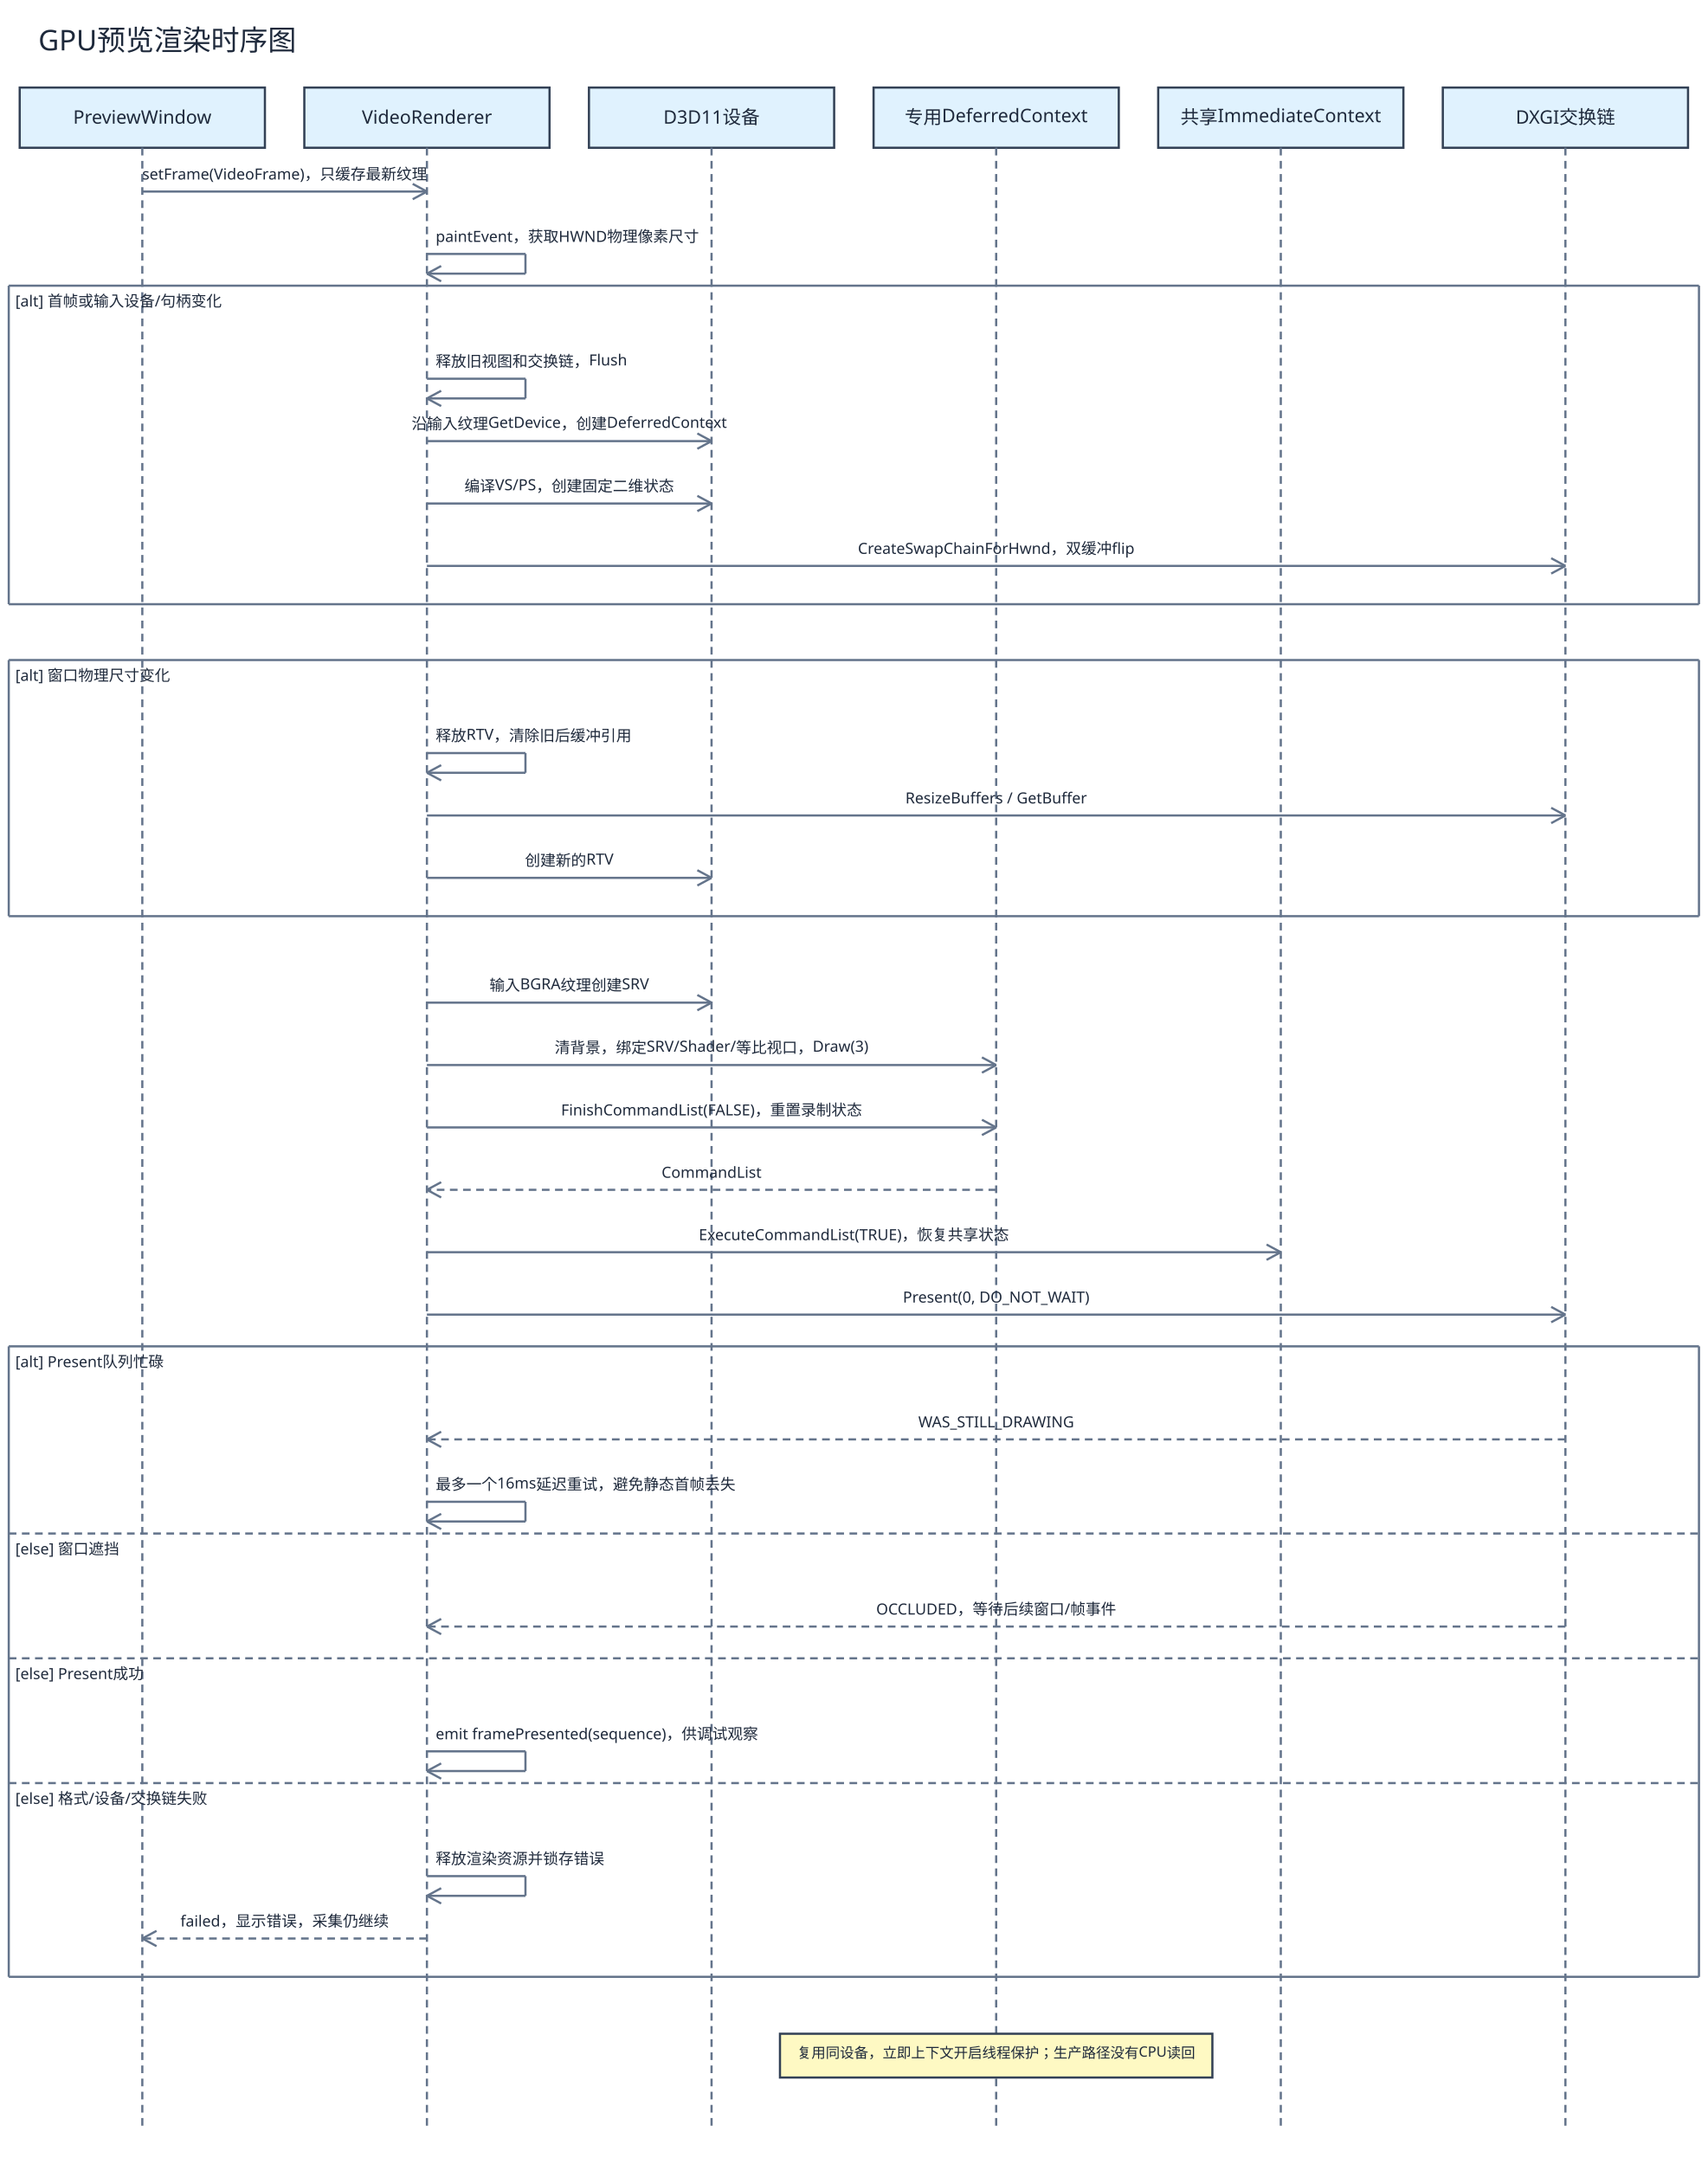
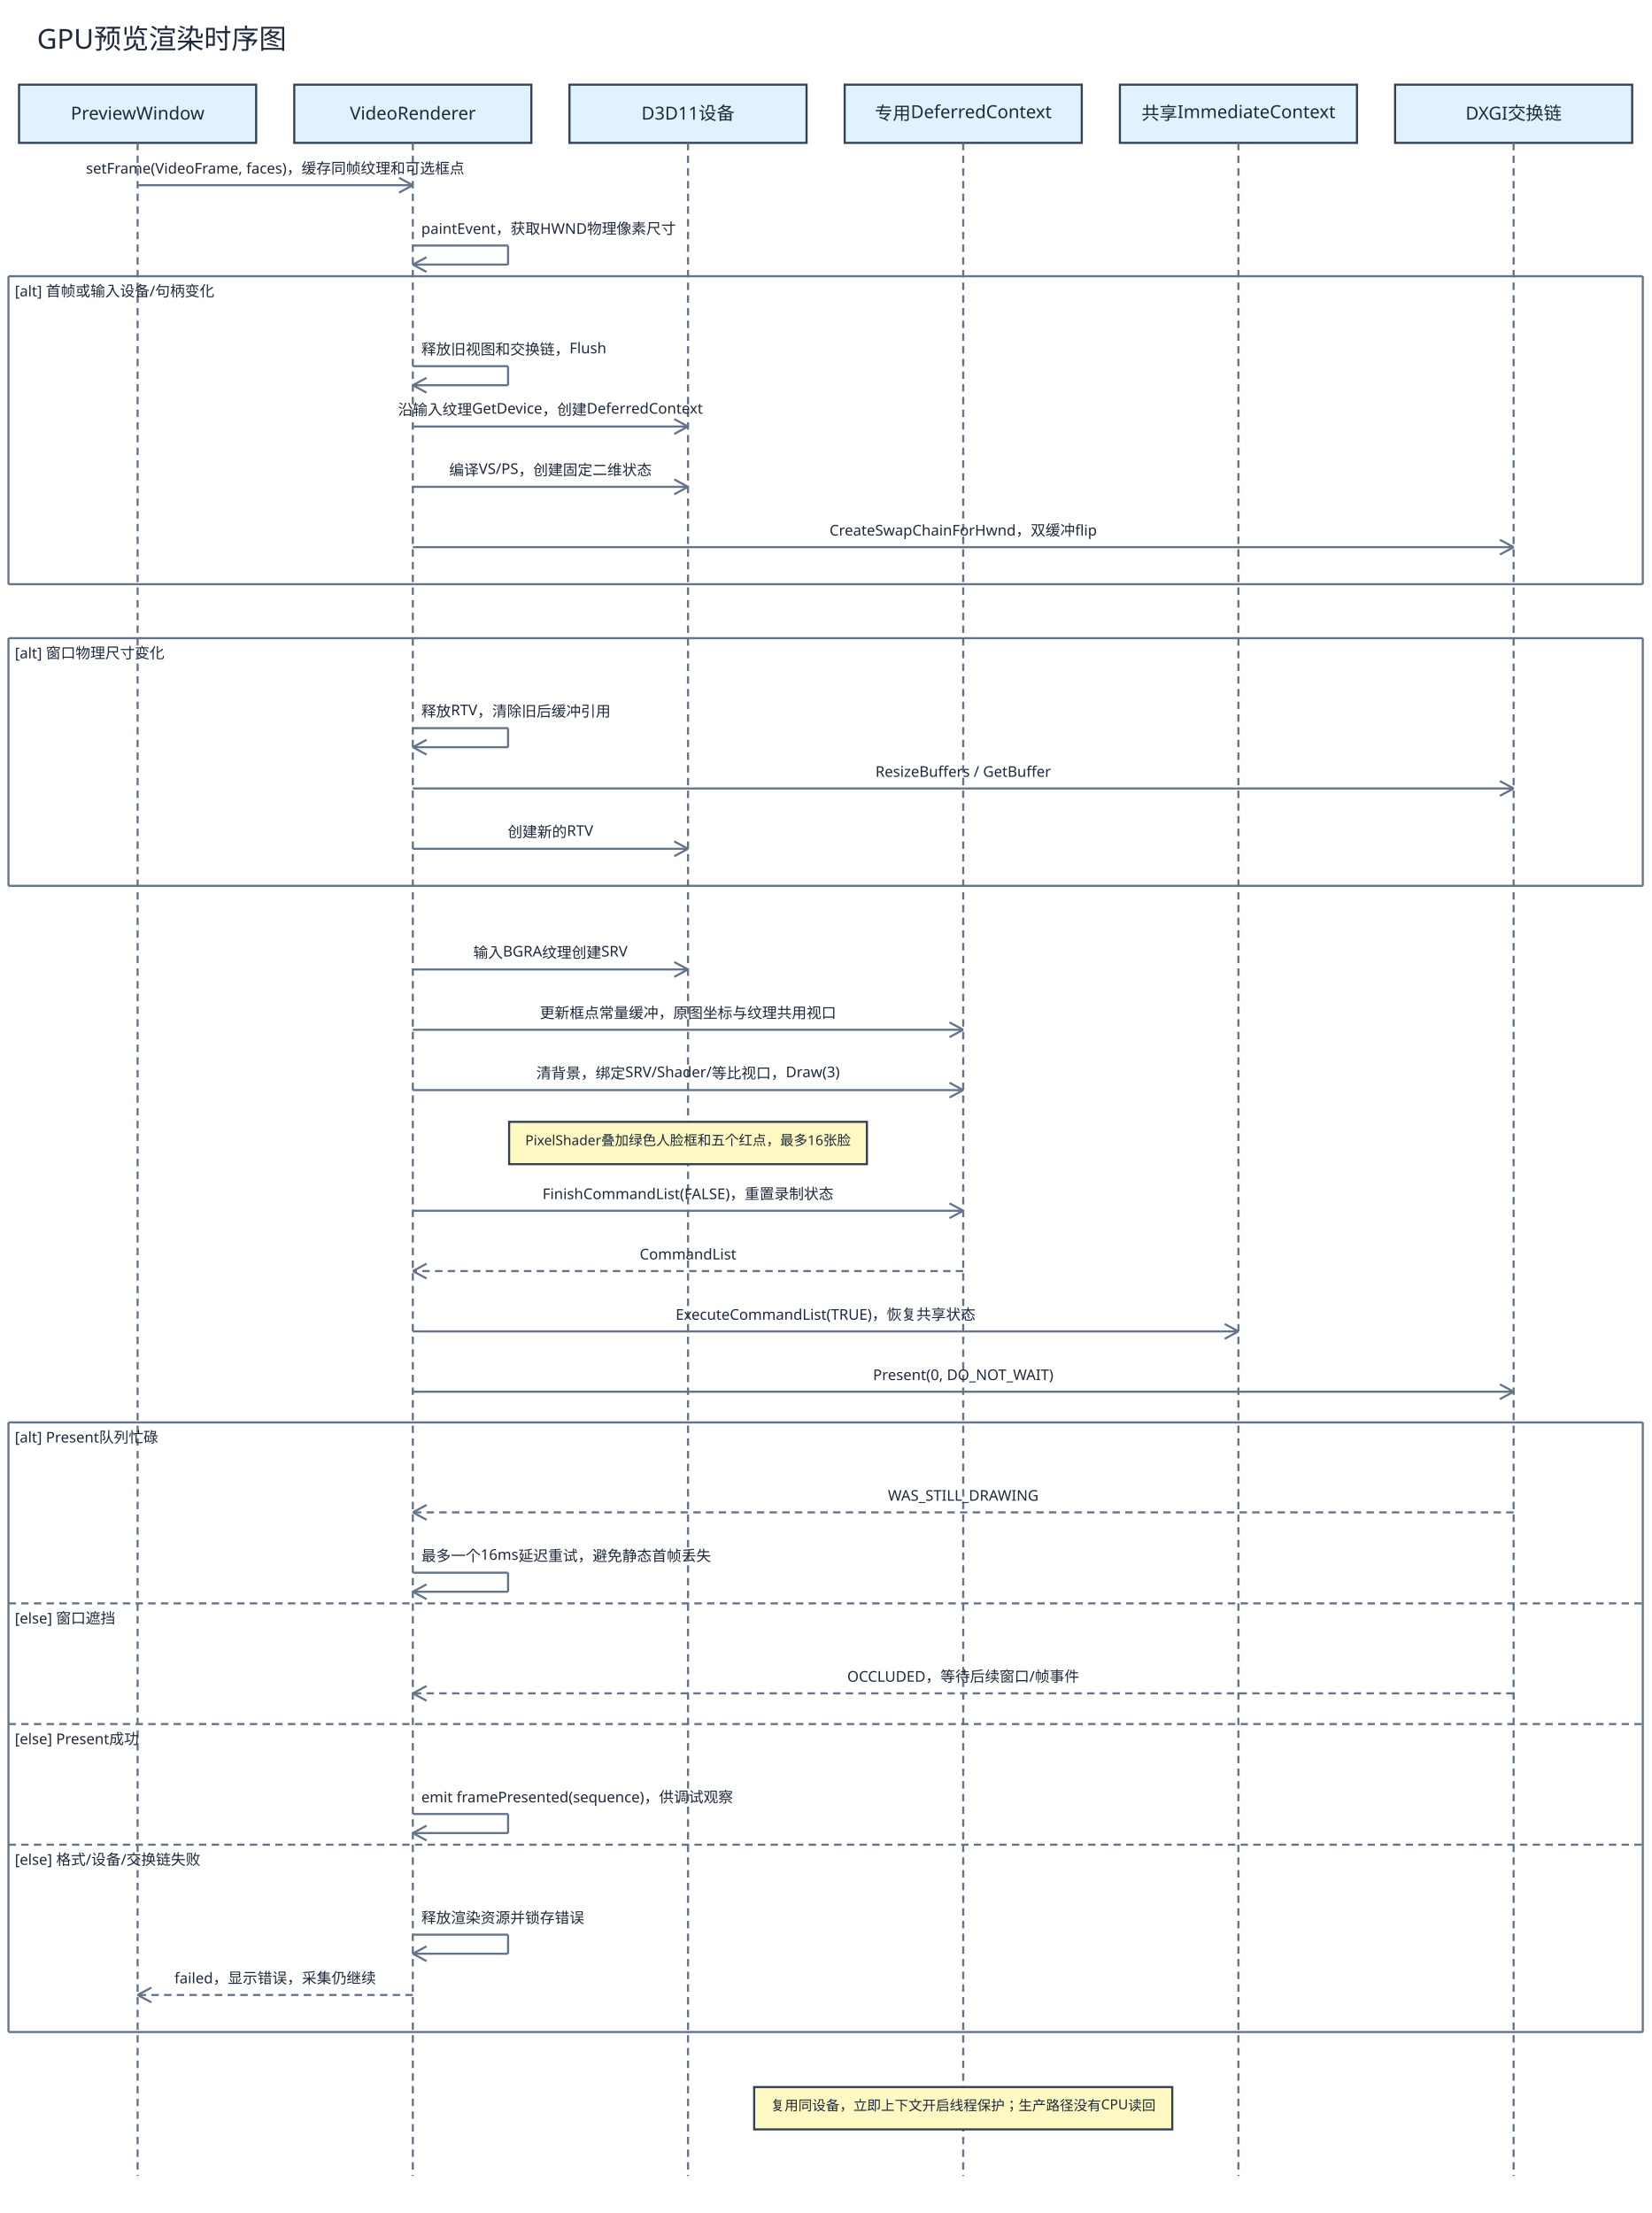
- <svg xmlns="http://www.w3.org/2000/svg" width="1560" height="1977" viewBox="0 0 1560 1977">
+ <svg xmlns="http://www.w3.org/2000/svg" width="1560" height="2091" viewBox="0 0 1560 2091">
  <text x="35" y="46" fill="#1e293b" font-family="Microsoft YaHei, sans-serif" font-size="26" text-anchor="start">GPU预览渲染时序图</text>
  <rect x="18.0" y="80" width="224" height="55" fill="#e0f2fe" stroke="#334155" stroke-width="2" />
  <text x="130.0" y="113" fill="#1e293b" font-family="Microsoft YaHei, sans-serif" font-size="17" text-anchor="middle">PreviewWindow</text>
-   <line x1="130.0" y1="135" x2="130.0" y2="1942" stroke="#64748b" stroke-width="2" stroke-dasharray="7 5" />
+   <line x1="130.0" y1="135" x2="130.0" y2="2056" stroke="#64748b" stroke-width="2" stroke-dasharray="7 5" />
  <rect x="278.0" y="80" width="224" height="55" fill="#e0f2fe" stroke="#334155" stroke-width="2" />
  <text x="390.0" y="113" fill="#1e293b" font-family="Microsoft YaHei, sans-serif" font-size="17" text-anchor="middle">VideoRenderer</text>
-   <line x1="390.0" y1="135" x2="390.0" y2="1942" stroke="#64748b" stroke-width="2" stroke-dasharray="7 5" />
+   <line x1="390.0" y1="135" x2="390.0" y2="2056" stroke="#64748b" stroke-width="2" stroke-dasharray="7 5" />
  <rect x="538.0" y="80" width="224" height="55" fill="#e0f2fe" stroke="#334155" stroke-width="2" />
  <text x="650.0" y="113" fill="#1e293b" font-family="Microsoft YaHei, sans-serif" font-size="17" text-anchor="middle">D3D11设备</text>
-   <line x1="650.0" y1="135" x2="650.0" y2="1942" stroke="#64748b" stroke-width="2" stroke-dasharray="7 5" />
+   <line x1="650.0" y1="135" x2="650.0" y2="2056" stroke="#64748b" stroke-width="2" stroke-dasharray="7 5" />
  <rect x="798.0" y="80" width="224" height="55" fill="#e0f2fe" stroke="#334155" stroke-width="2" />
  <text x="910.0" y="113" fill="#1e293b" font-family="Microsoft YaHei, sans-serif" font-size="17" text-anchor="middle">专用DeferredContext</text>
-   <line x1="910.0" y1="135" x2="910.0" y2="1942" stroke="#64748b" stroke-width="2" stroke-dasharray="7 5" />
+   <line x1="910.0" y1="135" x2="910.0" y2="2056" stroke="#64748b" stroke-width="2" stroke-dasharray="7 5" />
  <rect x="1058.0" y="80" width="224" height="55" fill="#e0f2fe" stroke="#334155" stroke-width="2" />
  <text x="1170.0" y="113" fill="#1e293b" font-family="Microsoft YaHei, sans-serif" font-size="17" text-anchor="middle">共享ImmediateContext</text>
-   <line x1="1170.0" y1="135" x2="1170.0" y2="1942" stroke="#64748b" stroke-width="2" stroke-dasharray="7 5" />
+   <line x1="1170.0" y1="135" x2="1170.0" y2="2056" stroke="#64748b" stroke-width="2" stroke-dasharray="7 5" />
  <rect x="1318.0" y="80" width="224" height="55" fill="#e0f2fe" stroke="#334155" stroke-width="2" />
  <text x="1430.0" y="113" fill="#1e293b" font-family="Microsoft YaHei, sans-serif" font-size="17" text-anchor="middle">DXGI交换链</text>
-   <line x1="1430.0" y1="135" x2="1430.0" y2="1942" stroke="#64748b" stroke-width="2" stroke-dasharray="7 5" />
+   <line x1="1430.0" y1="135" x2="1430.0" y2="2056" stroke="#64748b" stroke-width="2" stroke-dasharray="7 5" />
  <line x1="130.0" y1="175" x2="390.0" y2="175" stroke="#64748b" stroke-width="2" />
  <line x1="390.0" y1="175" x2="377.0" y2="182.0" stroke="#64748b" stroke-width="2" />
  <line x1="390.0" y1="175" x2="377.0" y2="168.0" stroke="#64748b" stroke-width="2" />
-   <text x="260.0" y="164" fill="#1e293b" font-family="Microsoft YaHei, sans-serif" font-size="14" text-anchor="middle">setFrame(VideoFrame)，只缓存最新纹理</text>
+   <text x="260.0" y="164" fill="#1e293b" font-family="Microsoft YaHei, sans-serif" font-size="14" text-anchor="middle">setFrame(VideoFrame, faces)，缓存同帧纹理和可选框点</text>
  <line x1="390.0" y1="232" x2="480.0" y2="232" stroke="#64748b" stroke-width="2" />
  <line x1="480.0" y1="232" x2="480.0" y2="250" stroke="#64748b" stroke-width="2" />
  <line x1="480.0" y1="250" x2="390.0" y2="250" stroke="#64748b" stroke-width="2" />
  <line x1="390.0" y1="250" x2="403.0" y2="243.0" stroke="#64748b" stroke-width="2" />
  <line x1="390.0" y1="250" x2="403.0" y2="257.0" stroke="#64748b" stroke-width="2" />
  <text x="398.0" y="221" fill="#1e293b" font-family="Microsoft YaHei, sans-serif" font-size="14" text-anchor="start">paintEvent，获取HWND物理像素尺寸</text>
  <text x="14" y="280" fill="#1e293b" font-family="Microsoft YaHei, sans-serif" font-size="14" text-anchor="start">[alt] 首帧或输入设备/句柄变化</text>
  <line x1="8" y1="261" x2="1552" y2="261" stroke="#64748b" stroke-width="2" />
  <line x1="390.0" y1="346" x2="480.0" y2="346" stroke="#64748b" stroke-width="2" />
  <line x1="480.0" y1="346" x2="480.0" y2="364" stroke="#64748b" stroke-width="2" />
  <line x1="480.0" y1="364" x2="390.0" y2="364" stroke="#64748b" stroke-width="2" />
  <line x1="390.0" y1="364" x2="403.0" y2="357.0" stroke="#64748b" stroke-width="2" />
  <line x1="390.0" y1="364" x2="403.0" y2="371.0" stroke="#64748b" stroke-width="2" />
  <text x="398.0" y="335" fill="#1e293b" font-family="Microsoft YaHei, sans-serif" font-size="14" text-anchor="start">释放旧视图和交换链，Flush</text>
  <line x1="390.0" y1="403" x2="650.0" y2="403" stroke="#64748b" stroke-width="2" />
  <line x1="650.0" y1="403" x2="637.0" y2="410.0" stroke="#64748b" stroke-width="2" />
  <line x1="650.0" y1="403" x2="637.0" y2="396.0" stroke="#64748b" stroke-width="2" />
  <text x="520.0" y="392" fill="#1e293b" font-family="Microsoft YaHei, sans-serif" font-size="14" text-anchor="middle">沿输入纹理GetDevice，创建DeferredContext</text>
  <line x1="390.0" y1="460" x2="650.0" y2="460" stroke="#64748b" stroke-width="2" />
  <line x1="650.0" y1="460" x2="637.0" y2="467.0" stroke="#64748b" stroke-width="2" />
  <line x1="650.0" y1="460" x2="637.0" y2="453.0" stroke="#64748b" stroke-width="2" />
  <text x="520.0" y="449" fill="#1e293b" font-family="Microsoft YaHei, sans-serif" font-size="14" text-anchor="middle">编译VS/PS，创建固定二维状态</text>
  <line x1="390.0" y1="517" x2="1430.0" y2="517" stroke="#64748b" stroke-width="2" />
  <line x1="1430.0" y1="517" x2="1417.0" y2="524.0" stroke="#64748b" stroke-width="2" />
  <line x1="1430.0" y1="517" x2="1417.0" y2="510.0" stroke="#64748b" stroke-width="2" />
  <text x="910.0" y="506" fill="#1e293b" font-family="Microsoft YaHei, sans-serif" font-size="14" text-anchor="middle">CreateSwapChainForHwnd，双缓冲flip</text>
  <line x1="8" y1="261" x2="8" y2="552" stroke="#64748b" stroke-width="2" />
  <line x1="1552" y1="261" x2="1552" y2="552" stroke="#64748b" stroke-width="2" />
  <line x1="8" y1="552" x2="1552" y2="552" stroke="#64748b" stroke-width="2" />
  <text x="14" y="622" fill="#1e293b" font-family="Microsoft YaHei, sans-serif" font-size="14" text-anchor="start">[alt] 窗口物理尺寸变化</text>
  <line x1="8" y1="603" x2="1552" y2="603" stroke="#64748b" stroke-width="2" />
  <line x1="390.0" y1="688" x2="480.0" y2="688" stroke="#64748b" stroke-width="2" />
  <line x1="480.0" y1="688" x2="480.0" y2="706" stroke="#64748b" stroke-width="2" />
  <line x1="480.0" y1="706" x2="390.0" y2="706" stroke="#64748b" stroke-width="2" />
  <line x1="390.0" y1="706" x2="403.0" y2="699.0" stroke="#64748b" stroke-width="2" />
  <line x1="390.0" y1="706" x2="403.0" y2="713.0" stroke="#64748b" stroke-width="2" />
  <text x="398.0" y="677" fill="#1e293b" font-family="Microsoft YaHei, sans-serif" font-size="14" text-anchor="start">释放RTV，清除旧后缓冲引用</text>
  <line x1="390.0" y1="745" x2="1430.0" y2="745" stroke="#64748b" stroke-width="2" />
  <line x1="1430.0" y1="745" x2="1417.0" y2="752.0" stroke="#64748b" stroke-width="2" />
  <line x1="1430.0" y1="745" x2="1417.0" y2="738.0" stroke="#64748b" stroke-width="2" />
  <text x="910.0" y="734" fill="#1e293b" font-family="Microsoft YaHei, sans-serif" font-size="14" text-anchor="middle">ResizeBuffers / GetBuffer</text>
  <line x1="390.0" y1="802" x2="650.0" y2="802" stroke="#64748b" stroke-width="2" />
  <line x1="650.0" y1="802" x2="637.0" y2="809.0" stroke="#64748b" stroke-width="2" />
  <line x1="650.0" y1="802" x2="637.0" y2="795.0" stroke="#64748b" stroke-width="2" />
  <text x="520.0" y="791" fill="#1e293b" font-family="Microsoft YaHei, sans-serif" font-size="14" text-anchor="middle">创建新的RTV</text>
  <line x1="8" y1="603" x2="8" y2="837" stroke="#64748b" stroke-width="2" />
  <line x1="1552" y1="603" x2="1552" y2="837" stroke="#64748b" stroke-width="2" />
  <line x1="8" y1="837" x2="1552" y2="837" stroke="#64748b" stroke-width="2" />
  <line x1="390.0" y1="916" x2="650.0" y2="916" stroke="#64748b" stroke-width="2" />
  <line x1="650.0" y1="916" x2="637.0" y2="923.0" stroke="#64748b" stroke-width="2" />
  <line x1="650.0" y1="916" x2="637.0" y2="909.0" stroke="#64748b" stroke-width="2" />
  <text x="520.0" y="905" fill="#1e293b" font-family="Microsoft YaHei, sans-serif" font-size="14" text-anchor="middle">输入BGRA纹理创建SRV</text>
  <line x1="390.0" y1="973" x2="910.0" y2="973" stroke="#64748b" stroke-width="2" />
  <line x1="910.0" y1="973" x2="897.0" y2="980.0" stroke="#64748b" stroke-width="2" />
  <line x1="910.0" y1="973" x2="897.0" y2="966.0" stroke="#64748b" stroke-width="2" />
-   <text x="650.0" y="962" fill="#1e293b" font-family="Microsoft YaHei, sans-serif" font-size="14" text-anchor="middle">清背景，绑定SRV/Shader/等比视口，Draw(3)</text>
+   <text x="650.0" y="962" fill="#1e293b" font-family="Microsoft YaHei, sans-serif" font-size="14" text-anchor="middle">更新框点常量缓冲，原图坐标与纹理共用视口</text>
  <line x1="390.0" y1="1030" x2="910.0" y2="1030" stroke="#64748b" stroke-width="2" />
  <line x1="910.0" y1="1030" x2="897.0" y2="1037.0" stroke="#64748b" stroke-width="2" />
  <line x1="910.0" y1="1030" x2="897.0" y2="1023.0" stroke="#64748b" stroke-width="2" />
-   <text x="650.0" y="1019" fill="#1e293b" font-family="Microsoft YaHei, sans-serif" font-size="14" text-anchor="middle">FinishCommandList(FALSE)，重置录制状态</text>
-   <line x1="910.0" y1="1087" x2="390.0" y2="1087" stroke="#64748b" stroke-width="2" stroke-dasharray="7 5" />
-   <line x1="390.0" y1="1087" x2="403.0" y2="1080.0" stroke="#64748b" stroke-width="2" />
-   <line x1="390.0" y1="1087" x2="403.0" y2="1094.0" stroke="#64748b" stroke-width="2" />
-   <text x="650.0" y="1076" fill="#1e293b" font-family="Microsoft YaHei, sans-serif" font-size="14" text-anchor="middle">CommandList</text>
-   <line x1="390.0" y1="1144" x2="1170.0" y2="1144" stroke="#64748b" stroke-width="2" />
-   <line x1="1170.0" y1="1144" x2="1157.0" y2="1151.0" stroke="#64748b" stroke-width="2" />
-   <line x1="1170.0" y1="1144" x2="1157.0" y2="1137.0" stroke="#64748b" stroke-width="2" />
-   <text x="780.0" y="1133" fill="#1e293b" font-family="Microsoft YaHei, sans-serif" font-size="14" text-anchor="middle">ExecuteCommandList(TRUE)，恢复共享状态</text>
-   <line x1="390.0" y1="1201" x2="1430.0" y2="1201" stroke="#64748b" stroke-width="2" />
-   <line x1="1430.0" y1="1201" x2="1417.0" y2="1208.0" stroke="#64748b" stroke-width="2" />
-   <line x1="1430.0" y1="1201" x2="1417.0" y2="1194.0" stroke="#64748b" stroke-width="2" />
-   <text x="910.0" y="1190" fill="#1e293b" font-family="Microsoft YaHei, sans-serif" font-size="14" text-anchor="middle">Present(0, DO_NOT_WAIT)</text>
-   <text x="14" y="1249" fill="#1e293b" font-family="Microsoft YaHei, sans-serif" font-size="14" text-anchor="start">[alt] Present队列忙碌</text>
-   <line x1="8" y1="1230" x2="1552" y2="1230" stroke="#64748b" stroke-width="2" />
-   <line x1="1430.0" y1="1315" x2="390.0" y2="1315" stroke="#64748b" stroke-width="2" stroke-dasharray="7 5" />
-   <line x1="390.0" y1="1315" x2="403.0" y2="1308.0" stroke="#64748b" stroke-width="2" />
-   <line x1="390.0" y1="1315" x2="403.0" y2="1322.0" stroke="#64748b" stroke-width="2" />
-   <text x="910.0" y="1304" fill="#1e293b" font-family="Microsoft YaHei, sans-serif" font-size="14" text-anchor="middle">WAS_STILL_DRAWING</text>
-   <line x1="390.0" y1="1372" x2="480.0" y2="1372" stroke="#64748b" stroke-width="2" />
-   <line x1="480.0" y1="1372" x2="480.0" y2="1390" stroke="#64748b" stroke-width="2" />
-   <line x1="480.0" y1="1390" x2="390.0" y2="1390" stroke="#64748b" stroke-width="2" />
-   <line x1="390.0" y1="1390" x2="403.0" y2="1383.0" stroke="#64748b" stroke-width="2" />
-   <line x1="390.0" y1="1390" x2="403.0" y2="1397.0" stroke="#64748b" stroke-width="2" />
-   <text x="398.0" y="1361" fill="#1e293b" font-family="Microsoft YaHei, sans-serif" font-size="14" text-anchor="start">最多一个16ms延迟重试，避免静态首帧丢失</text>
-   <line x1="8" y1="1401" x2="1552" y2="1401" stroke="#64748b" stroke-width="2" stroke-dasharray="7 5" />
-   <text x="14" y="1420" fill="#1e293b" font-family="Microsoft YaHei, sans-serif" font-size="14" text-anchor="start">[else] 窗口遮挡</text>
-   <line x1="1430.0" y1="1486" x2="390.0" y2="1486" stroke="#64748b" stroke-width="2" stroke-dasharray="7 5" />
-   <line x1="390.0" y1="1486" x2="403.0" y2="1479.0" stroke="#64748b" stroke-width="2" />
-   <line x1="390.0" y1="1486" x2="403.0" y2="1493.0" stroke="#64748b" stroke-width="2" />
-   <text x="910.0" y="1475" fill="#1e293b" font-family="Microsoft YaHei, sans-serif" font-size="14" text-anchor="middle">OCCLUDED，等待后续窗口/帧事件</text>
+   <text x="650.0" y="1019" fill="#1e293b" font-family="Microsoft YaHei, sans-serif" font-size="14" text-anchor="middle">清背景，绑定SRV/Shader/等比视口，Draw(3)</text>
+   <rect x="481.0" y="1060" width="338.0" height="40" fill="#fef9c3" stroke="#334155" stroke-width="2" />
+   <text x="650.0" y="1082" fill="#1e293b" font-family="Microsoft YaHei, sans-serif" font-size="13" text-anchor="middle">PixelShader叠加绿色人脸框和五个红点，最多16张脸</text>
+   <line x1="390.0" y1="1144" x2="910.0" y2="1144" stroke="#64748b" stroke-width="2" />
+   <line x1="910.0" y1="1144" x2="897.0" y2="1151.0" stroke="#64748b" stroke-width="2" />
+   <line x1="910.0" y1="1144" x2="897.0" y2="1137.0" stroke="#64748b" stroke-width="2" />
+   <text x="650.0" y="1133" fill="#1e293b" font-family="Microsoft YaHei, sans-serif" font-size="14" text-anchor="middle">FinishCommandList(FALSE)，重置录制状态</text>
+   <line x1="910.0" y1="1201" x2="390.0" y2="1201" stroke="#64748b" stroke-width="2" stroke-dasharray="7 5" />
+   <line x1="390.0" y1="1201" x2="403.0" y2="1194.0" stroke="#64748b" stroke-width="2" />
+   <line x1="390.0" y1="1201" x2="403.0" y2="1208.0" stroke="#64748b" stroke-width="2" />
+   <text x="650.0" y="1190" fill="#1e293b" font-family="Microsoft YaHei, sans-serif" font-size="14" text-anchor="middle">CommandList</text>
+   <line x1="390.0" y1="1258" x2="1170.0" y2="1258" stroke="#64748b" stroke-width="2" />
+   <line x1="1170.0" y1="1258" x2="1157.0" y2="1265.0" stroke="#64748b" stroke-width="2" />
+   <line x1="1170.0" y1="1258" x2="1157.0" y2="1251.0" stroke="#64748b" stroke-width="2" />
+   <text x="780.0" y="1247" fill="#1e293b" font-family="Microsoft YaHei, sans-serif" font-size="14" text-anchor="middle">ExecuteCommandList(TRUE)，恢复共享状态</text>
+   <line x1="390.0" y1="1315" x2="1430.0" y2="1315" stroke="#64748b" stroke-width="2" />
+   <line x1="1430.0" y1="1315" x2="1417.0" y2="1322.0" stroke="#64748b" stroke-width="2" />
+   <line x1="1430.0" y1="1315" x2="1417.0" y2="1308.0" stroke="#64748b" stroke-width="2" />
+   <text x="910.0" y="1304" fill="#1e293b" font-family="Microsoft YaHei, sans-serif" font-size="14" text-anchor="middle">Present(0, DO_NOT_WAIT)</text>
+   <text x="14" y="1363" fill="#1e293b" font-family="Microsoft YaHei, sans-serif" font-size="14" text-anchor="start">[alt] Present队列忙碌</text>
+   <line x1="8" y1="1344" x2="1552" y2="1344" stroke="#64748b" stroke-width="2" />
+   <line x1="1430.0" y1="1429" x2="390.0" y2="1429" stroke="#64748b" stroke-width="2" stroke-dasharray="7 5" />
+   <line x1="390.0" y1="1429" x2="403.0" y2="1422.0" stroke="#64748b" stroke-width="2" />
+   <line x1="390.0" y1="1429" x2="403.0" y2="1436.0" stroke="#64748b" stroke-width="2" />
+   <text x="910.0" y="1418" fill="#1e293b" font-family="Microsoft YaHei, sans-serif" font-size="14" text-anchor="middle">WAS_STILL_DRAWING</text>
+   <line x1="390.0" y1="1486" x2="480.0" y2="1486" stroke="#64748b" stroke-width="2" />
+   <line x1="480.0" y1="1486" x2="480.0" y2="1504" stroke="#64748b" stroke-width="2" />
+   <line x1="480.0" y1="1504" x2="390.0" y2="1504" stroke="#64748b" stroke-width="2" />
+   <line x1="390.0" y1="1504" x2="403.0" y2="1497.0" stroke="#64748b" stroke-width="2" />
+   <line x1="390.0" y1="1504" x2="403.0" y2="1511.0" stroke="#64748b" stroke-width="2" />
+   <text x="398.0" y="1475" fill="#1e293b" font-family="Microsoft YaHei, sans-serif" font-size="14" text-anchor="start">最多一个16ms延迟重试，避免静态首帧丢失</text>
  <line x1="8" y1="1515" x2="1552" y2="1515" stroke="#64748b" stroke-width="2" stroke-dasharray="7 5" />
-   <text x="14" y="1534" fill="#1e293b" font-family="Microsoft YaHei, sans-serif" font-size="14" text-anchor="start">[else] Present成功</text>
-   <line x1="390.0" y1="1600" x2="480.0" y2="1600" stroke="#64748b" stroke-width="2" />
-   <line x1="480.0" y1="1600" x2="480.0" y2="1618" stroke="#64748b" stroke-width="2" />
-   <line x1="480.0" y1="1618" x2="390.0" y2="1618" stroke="#64748b" stroke-width="2" />
-   <line x1="390.0" y1="1618" x2="403.0" y2="1611.0" stroke="#64748b" stroke-width="2" />
-   <line x1="390.0" y1="1618" x2="403.0" y2="1625.0" stroke="#64748b" stroke-width="2" />
-   <text x="398.0" y="1589" fill="#1e293b" font-family="Microsoft YaHei, sans-serif" font-size="14" text-anchor="start">emit framePresented(sequence)，供调试观察</text>
+   <text x="14" y="1534" fill="#1e293b" font-family="Microsoft YaHei, sans-serif" font-size="14" text-anchor="start">[else] 窗口遮挡</text>
+   <line x1="1430.0" y1="1600" x2="390.0" y2="1600" stroke="#64748b" stroke-width="2" stroke-dasharray="7 5" />
+   <line x1="390.0" y1="1600" x2="403.0" y2="1593.0" stroke="#64748b" stroke-width="2" />
+   <line x1="390.0" y1="1600" x2="403.0" y2="1607.0" stroke="#64748b" stroke-width="2" />
+   <text x="910.0" y="1589" fill="#1e293b" font-family="Microsoft YaHei, sans-serif" font-size="14" text-anchor="middle">OCCLUDED，等待后续窗口/帧事件</text>
  <line x1="8" y1="1629" x2="1552" y2="1629" stroke="#64748b" stroke-width="2" stroke-dasharray="7 5" />
-   <text x="14" y="1648" fill="#1e293b" font-family="Microsoft YaHei, sans-serif" font-size="14" text-anchor="start">[else] 格式/设备/交换链失败</text>
+   <text x="14" y="1648" fill="#1e293b" font-family="Microsoft YaHei, sans-serif" font-size="14" text-anchor="start">[else] Present成功</text>
  <line x1="390.0" y1="1714" x2="480.0" y2="1714" stroke="#64748b" stroke-width="2" />
  <line x1="480.0" y1="1714" x2="480.0" y2="1732" stroke="#64748b" stroke-width="2" />
  <line x1="480.0" y1="1732" x2="390.0" y2="1732" stroke="#64748b" stroke-width="2" />
  <line x1="390.0" y1="1732" x2="403.0" y2="1725.0" stroke="#64748b" stroke-width="2" />
  <line x1="390.0" y1="1732" x2="403.0" y2="1739.0" stroke="#64748b" stroke-width="2" />
-   <text x="398.0" y="1703" fill="#1e293b" font-family="Microsoft YaHei, sans-serif" font-size="14" text-anchor="start">释放渲染资源并锁存错误</text>
-   <line x1="390.0" y1="1771" x2="130.0" y2="1771" stroke="#64748b" stroke-width="2" stroke-dasharray="7 5" />
-   <line x1="130.0" y1="1771" x2="143.0" y2="1764.0" stroke="#64748b" stroke-width="2" />
-   <line x1="130.0" y1="1771" x2="143.0" y2="1778.0" stroke="#64748b" stroke-width="2" />
-   <text x="260.0" y="1760" fill="#1e293b" font-family="Microsoft YaHei, sans-serif" font-size="14" text-anchor="middle">failed，显示错误，采集仍继续</text>
-   <line x1="8" y1="1230" x2="8" y2="1806" stroke="#64748b" stroke-width="2" />
-   <line x1="1552" y1="1230" x2="1552" y2="1806" stroke="#64748b" stroke-width="2" />
-   <line x1="8" y1="1806" x2="1552" y2="1806" stroke="#64748b" stroke-width="2" />
-   <rect x="712.5" y="1858" width="395.0" height="40" fill="#fef9c3" stroke="#334155" stroke-width="2" />
-   <text x="910.0" y="1880" fill="#1e293b" font-family="Microsoft YaHei, sans-serif" font-size="13" text-anchor="middle">复用同设备，立即上下文开启线程保护；生产路径没有CPU读回</text>
+   <text x="398.0" y="1703" fill="#1e293b" font-family="Microsoft YaHei, sans-serif" font-size="14" text-anchor="start">emit framePresented(sequence)，供调试观察</text>
+   <line x1="8" y1="1743" x2="1552" y2="1743" stroke="#64748b" stroke-width="2" stroke-dasharray="7 5" />
+   <text x="14" y="1762" fill="#1e293b" font-family="Microsoft YaHei, sans-serif" font-size="14" text-anchor="start">[else] 格式/设备/交换链失败</text>
+   <line x1="390.0" y1="1828" x2="480.0" y2="1828" stroke="#64748b" stroke-width="2" />
+   <line x1="480.0" y1="1828" x2="480.0" y2="1846" stroke="#64748b" stroke-width="2" />
+   <line x1="480.0" y1="1846" x2="390.0" y2="1846" stroke="#64748b" stroke-width="2" />
+   <line x1="390.0" y1="1846" x2="403.0" y2="1839.0" stroke="#64748b" stroke-width="2" />
+   <line x1="390.0" y1="1846" x2="403.0" y2="1853.0" stroke="#64748b" stroke-width="2" />
+   <text x="398.0" y="1817" fill="#1e293b" font-family="Microsoft YaHei, sans-serif" font-size="14" text-anchor="start">释放渲染资源并锁存错误</text>
+   <line x1="390.0" y1="1885" x2="130.0" y2="1885" stroke="#64748b" stroke-width="2" stroke-dasharray="7 5" />
+   <line x1="130.0" y1="1885" x2="143.0" y2="1878.0" stroke="#64748b" stroke-width="2" />
+   <line x1="130.0" y1="1885" x2="143.0" y2="1892.0" stroke="#64748b" stroke-width="2" />
+   <text x="260.0" y="1874" fill="#1e293b" font-family="Microsoft YaHei, sans-serif" font-size="14" text-anchor="middle">failed，显示错误，采集仍继续</text>
+   <line x1="8" y1="1344" x2="8" y2="1920" stroke="#64748b" stroke-width="2" />
+   <line x1="1552" y1="1344" x2="1552" y2="1920" stroke="#64748b" stroke-width="2" />
+   <line x1="8" y1="1920" x2="1552" y2="1920" stroke="#64748b" stroke-width="2" />
+   <rect x="712.5" y="1972" width="395.0" height="40" fill="#fef9c3" stroke="#334155" stroke-width="2" />
+   <text x="910.0" y="1994" fill="#1e293b" font-family="Microsoft YaHei, sans-serif" font-size="13" text-anchor="middle">复用同设备，立即上下文开启线程保护；生产路径没有CPU读回</text>
</svg>
